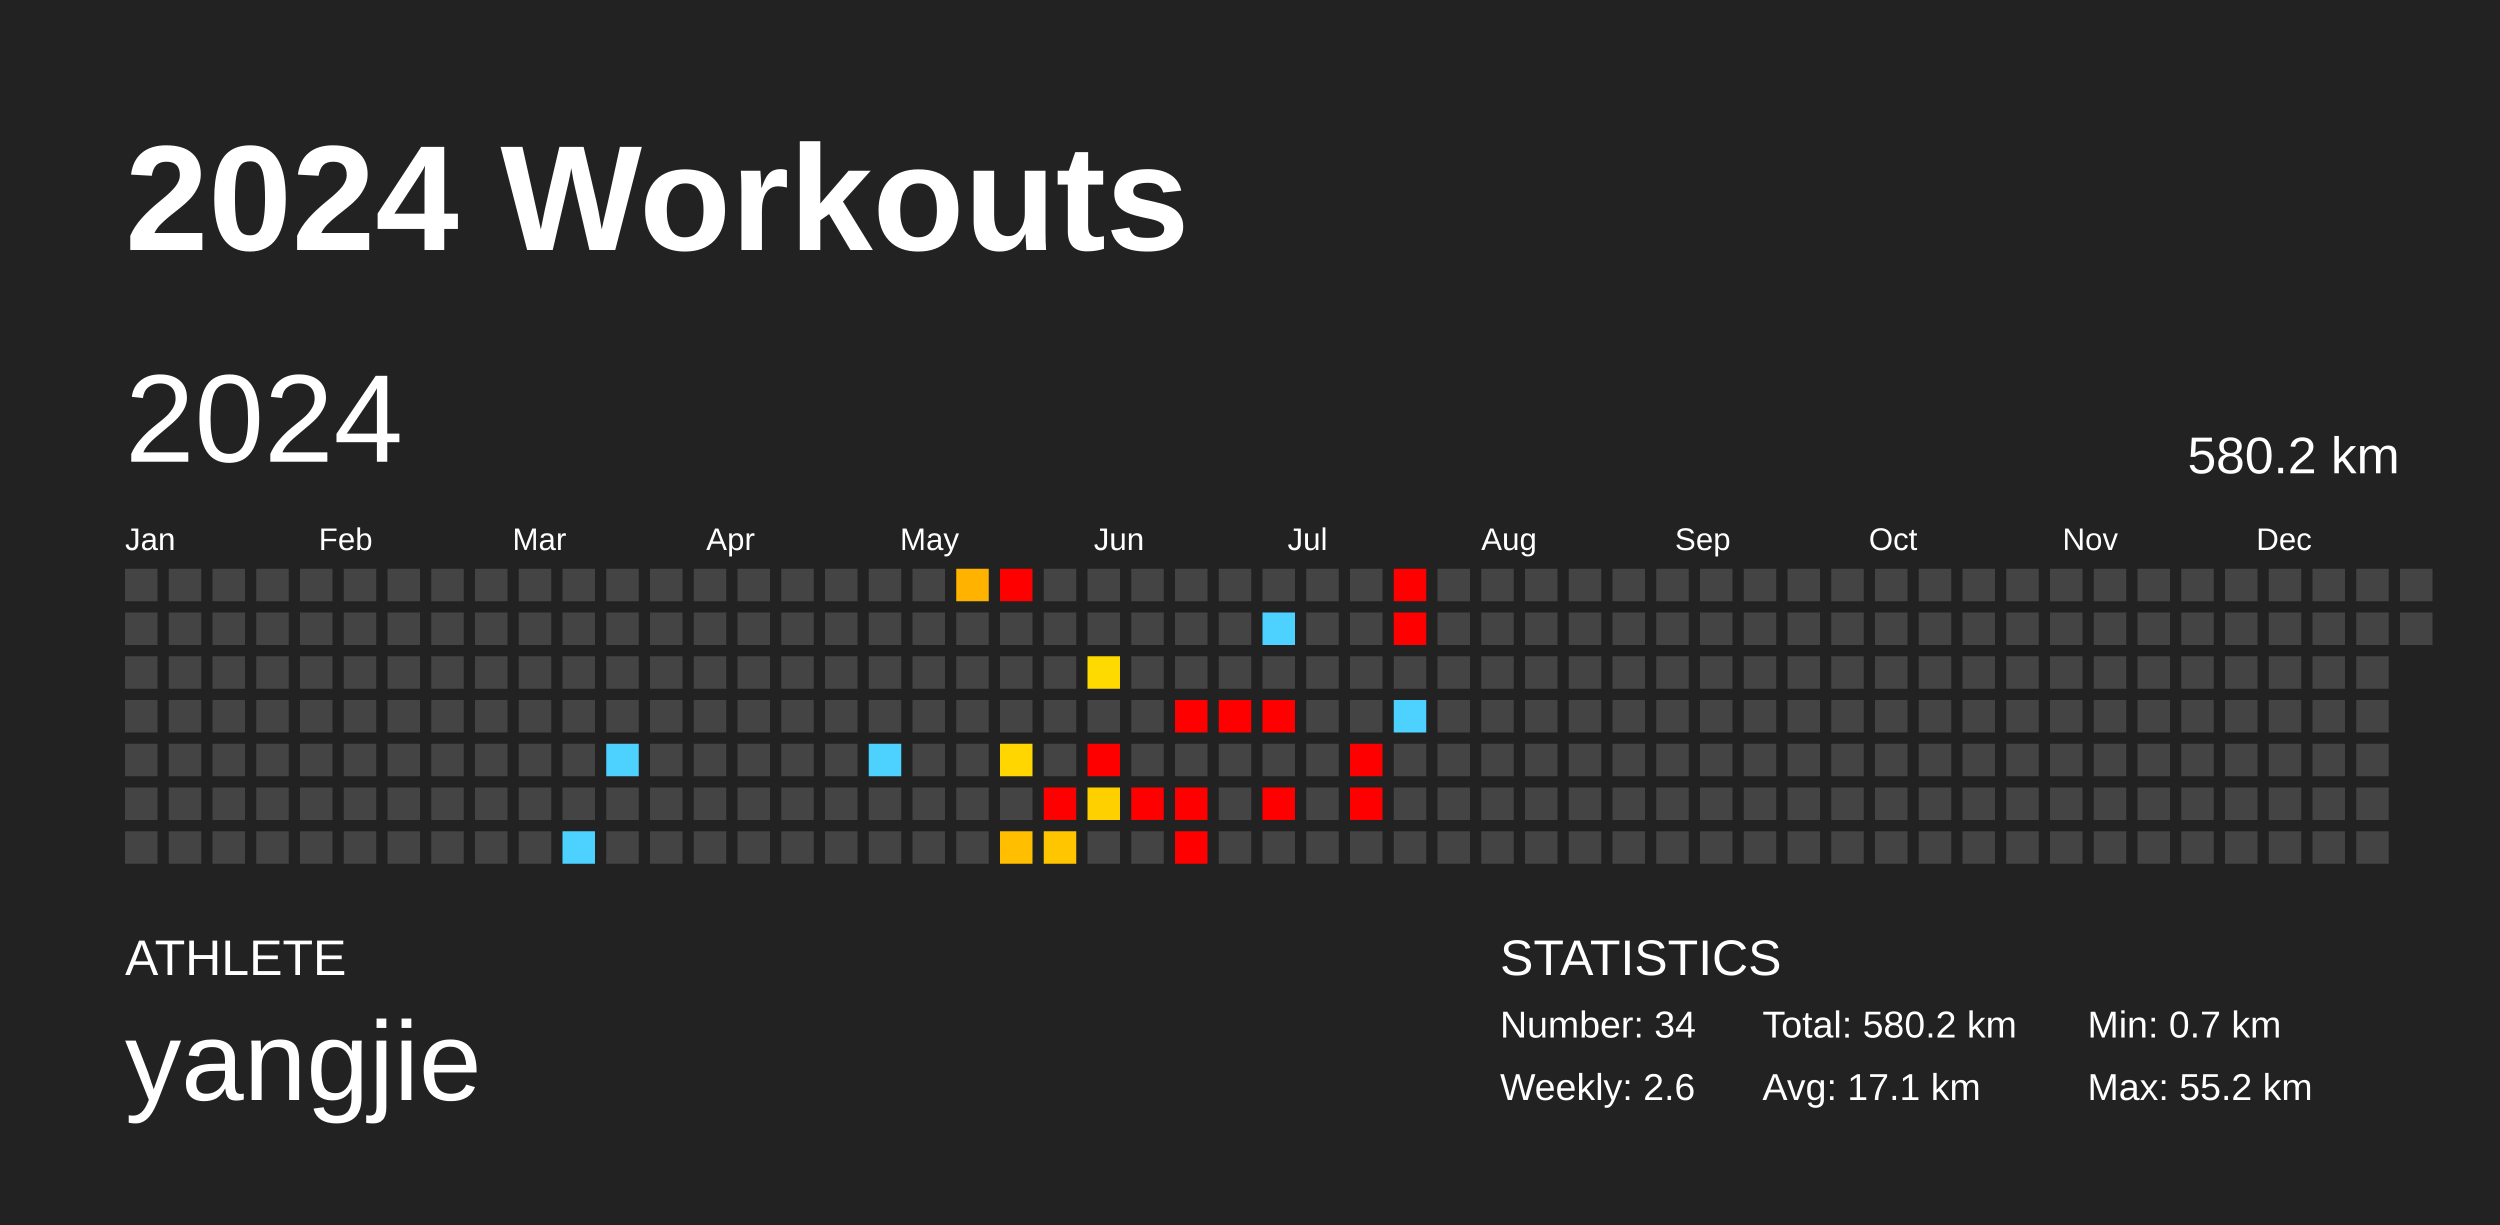
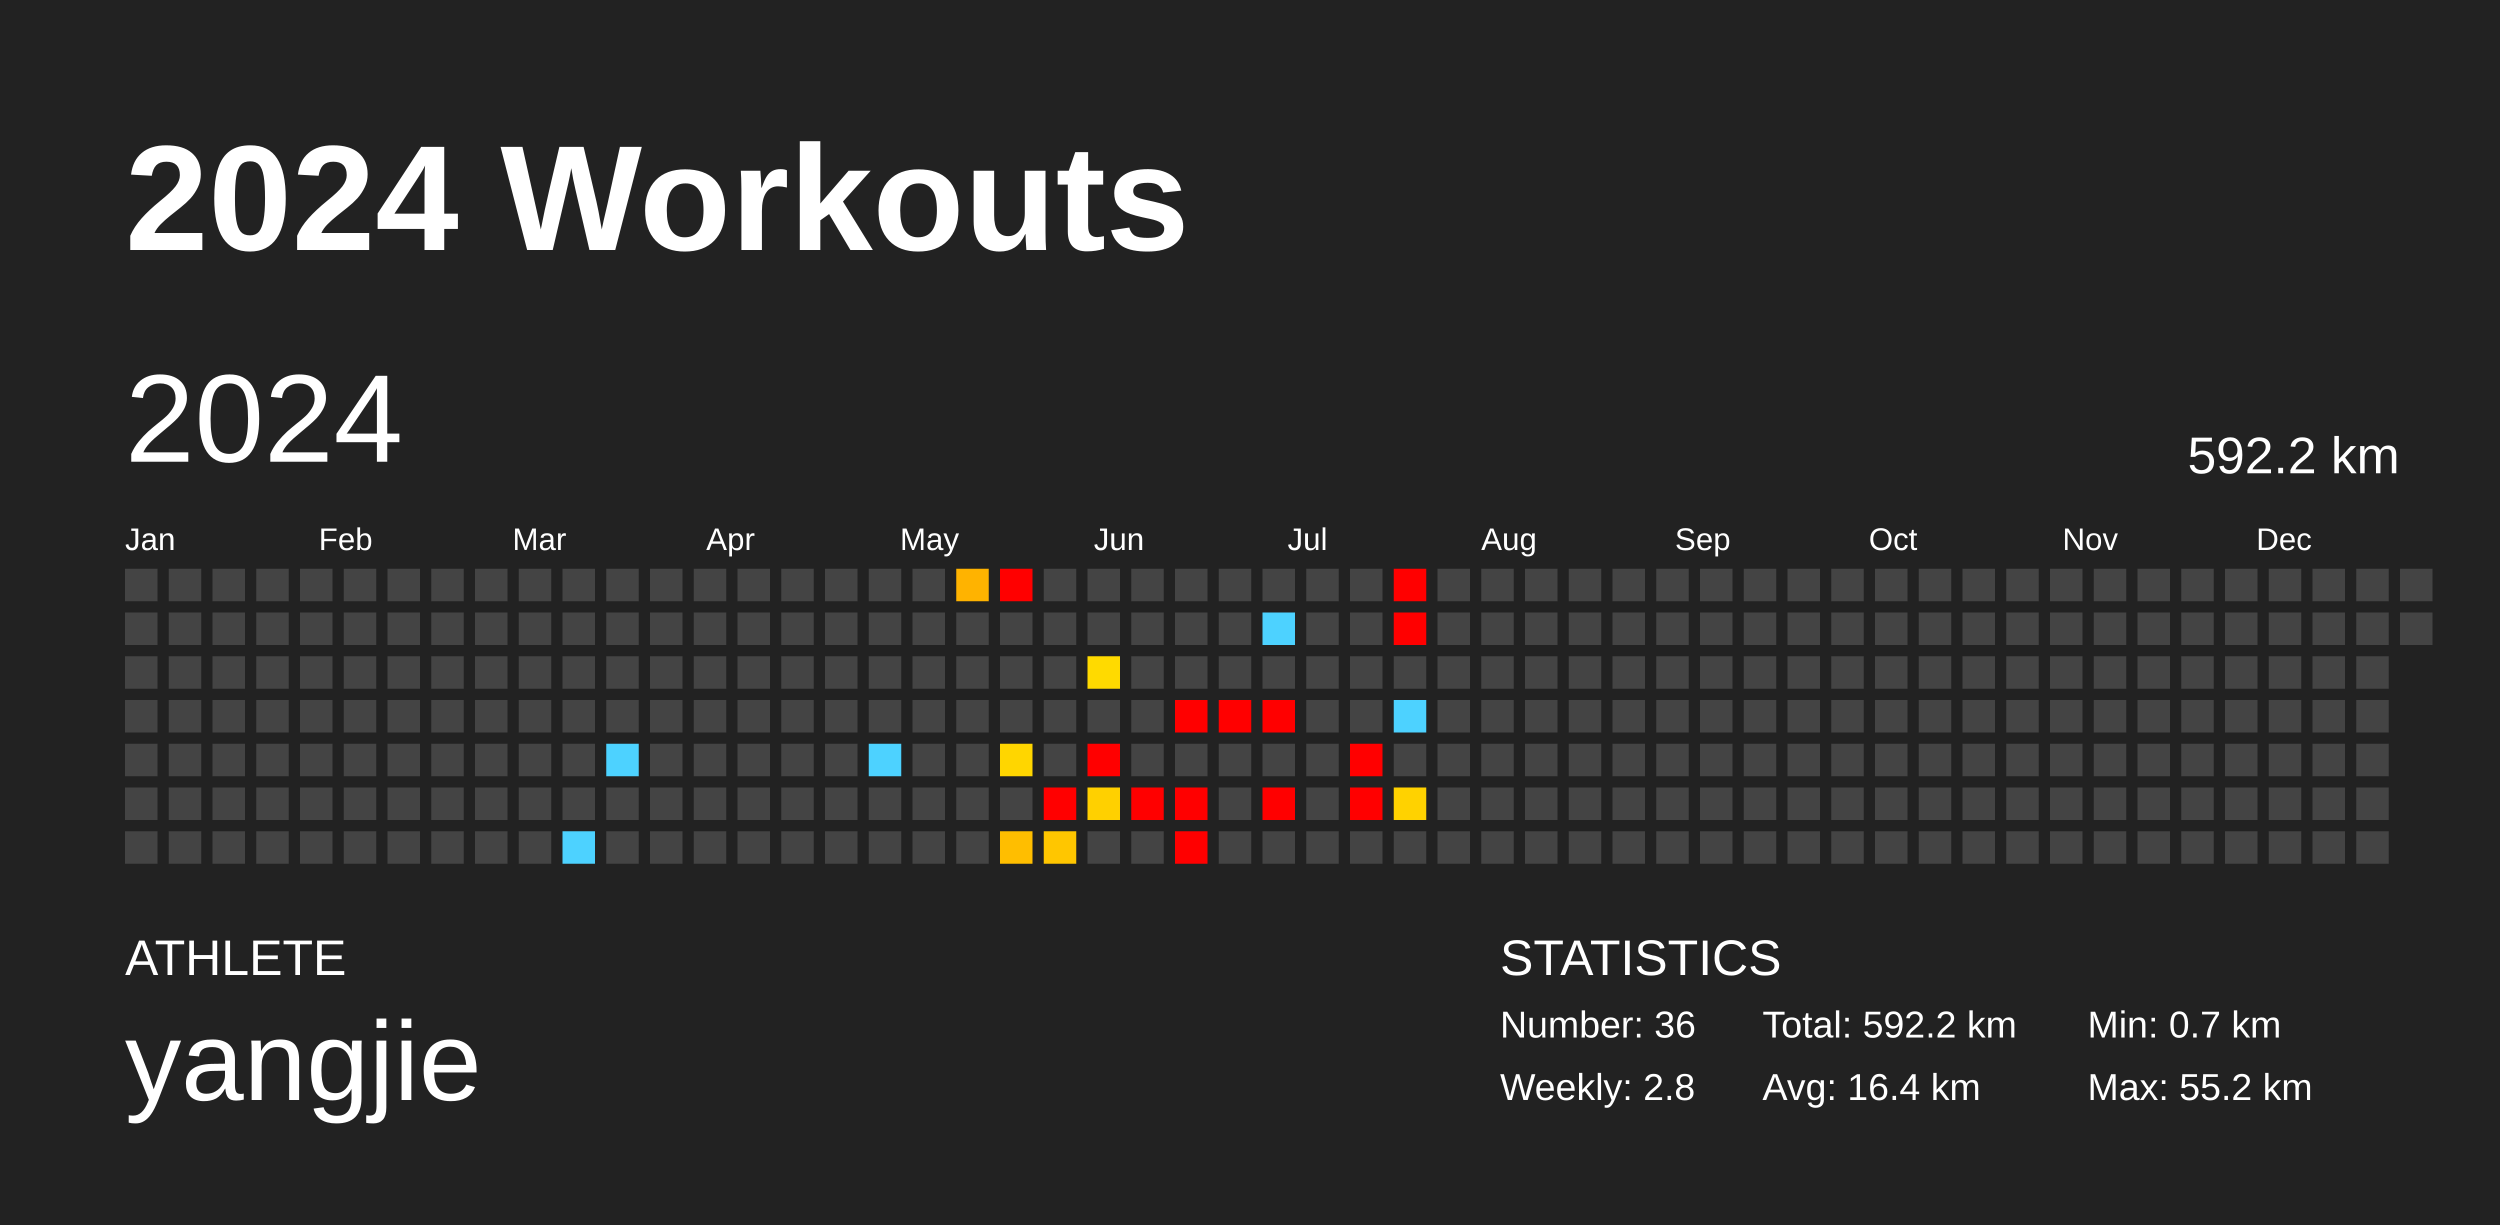
<svg xmlns="http://www.w3.org/2000/svg" baseProfile="full" height="98mm" version="1.1" viewBox="0,0,200,98" width="200mm">
  <defs />
  <rect fill="#222222" height="98" width="200" x="0" y="0" />
  <text fill="#FFFFFF" style="font-size:12px; font-family:Arial; font-weight:bold;" x="10" y="20">2024 Workouts</text>
  <text fill="#FFFFFF" style="font-size:4px; font-family:Arial" x="10" y="78">ATHLETE</text>
  <text fill="#FFFFFF" style="font-size:9px; font-family:Arial" x="10" y="88">yangjie</text>
  <text fill="#FFFFFF" style="font-size:4px; font-family:Arial" x="120" y="78">STATISTICS</text>
-   <text fill="#FFFFFF" style="font-size:3px; font-family:Arial" x="120" y="83">Number: 34</text>
-   <text fill="#FFFFFF" style="font-size:3px; font-family:Arial" x="120" y="88">Weekly: 2.6</text>
-   <text fill="#FFFFFF" style="font-size:3px; font-family:Arial" x="141" y="83">Total: 580.2 km</text>
-   <text fill="#FFFFFF" style="font-size:3px; font-family:Arial" x="141" y="88">Avg: 17.1 km</text>
+   <text fill="#FFFFFF" style="font-size:3px; font-family:Arial" x="120" y="83">Number: 36</text>
+   <text fill="#FFFFFF" style="font-size:3px; font-family:Arial" x="120" y="88">Weekly: 2.8</text>
+   <text fill="#FFFFFF" style="font-size:3px; font-family:Arial" x="141" y="83">Total: 592.2 km</text>
+   <text fill="#FFFFFF" style="font-size:3px; font-family:Arial" x="141" y="88">Avg: 16.4 km</text>
  <text fill="#FFFFFF" style="font-size:3px; font-family:Arial" x="167" y="83">Min: 0.7 km</text>
  <text fill="#FFFFFF" style="font-size:3px; font-family:Arial" x="167" y="88">Max: 55.2 km</text>
  <text dominant-baseline="hanging" fill="#FFFFFF" style="font-size:10.0px; font-family:Arial;" x="10" y="30">2024</text>
-   <text dominant-baseline="hanging" fill="#FFFFFF" style="font-size:4.125px; font-family:Arial;" x="175" y="35">580.2 km</text>
+   <text dominant-baseline="hanging" fill="#FFFFFF" style="font-size:4.125px; font-family:Arial;" x="175" y="35">592.2 km</text>
  <text fill="#FFFFFF" style="font-size:2.5px; font-family:Arial" x="10.0" y="44">Jan</text>
  <text fill="#FFFFFF" style="font-size:2.5px; font-family:Arial" x="25.5" y="44">Feb</text>
  <text fill="#FFFFFF" style="font-size:2.5px; font-family:Arial" x="41.0" y="44">Mar</text>
  <text fill="#FFFFFF" style="font-size:2.5px; font-family:Arial" x="56.5" y="44">Apr</text>
  <text fill="#FFFFFF" style="font-size:2.5px; font-family:Arial" x="72.0" y="44">May</text>
  <text fill="#FFFFFF" style="font-size:2.5px; font-family:Arial" x="87.5" y="44">Jun</text>
  <text fill="#FFFFFF" style="font-size:2.5px; font-family:Arial" x="103.0" y="44">Jul</text>
  <text fill="#FFFFFF" style="font-size:2.5px; font-family:Arial" x="118.5" y="44">Aug</text>
  <text fill="#FFFFFF" style="font-size:2.5px; font-family:Arial" x="134.0" y="44">Sep</text>
  <text fill="#FFFFFF" style="font-size:2.5px; font-family:Arial" x="149.5" y="44">Oct</text>
  <text fill="#FFFFFF" style="font-size:2.5px; font-family:Arial" x="165.0" y="44">Nov</text>
  <text fill="#FFFFFF" style="font-size:2.5px; font-family:Arial" x="180.5" y="44">Dec</text>
  <rect fill="#444444" height="2.6" width="2.6" x="10.0" y="45.5" />
  <rect fill="#444444" height="2.6" width="2.6" x="10.0" y="49.0" />
  <rect fill="#444444" height="2.6" width="2.6" x="10.0" y="52.5" />
  <rect fill="#444444" height="2.6" width="2.6" x="10.0" y="56.0" />
  <rect fill="#444444" height="2.6" width="2.6" x="10.0" y="59.5" />
  <rect fill="#444444" height="2.6" width="2.6" x="10.0" y="63.0" />
  <rect fill="#444444" height="2.6" width="2.6" x="10.0" y="66.5" />
  <rect fill="#444444" height="2.6" width="2.6" x="13.5" y="45.5" />
  <rect fill="#444444" height="2.6" width="2.6" x="13.5" y="49.0" />
  <rect fill="#444444" height="2.6" width="2.6" x="13.5" y="52.5" />
  <rect fill="#444444" height="2.6" width="2.6" x="13.5" y="56.0" />
  <rect fill="#444444" height="2.6" width="2.6" x="13.5" y="59.5" />
  <rect fill="#444444" height="2.6" width="2.6" x="13.5" y="63.0" />
  <rect fill="#444444" height="2.6" width="2.6" x="13.5" y="66.5" />
  <rect fill="#444444" height="2.6" width="2.6" x="17.0" y="45.5" />
  <rect fill="#444444" height="2.6" width="2.6" x="17.0" y="49.0" />
  <rect fill="#444444" height="2.6" width="2.6" x="17.0" y="52.5" />
  <rect fill="#444444" height="2.6" width="2.6" x="17.0" y="56.0" />
  <rect fill="#444444" height="2.6" width="2.6" x="17.0" y="59.5" />
  <rect fill="#444444" height="2.6" width="2.6" x="17.0" y="63.0" />
  <rect fill="#444444" height="2.6" width="2.6" x="17.0" y="66.5" />
  <rect fill="#444444" height="2.6" width="2.6" x="20.5" y="45.5" />
  <rect fill="#444444" height="2.6" width="2.6" x="20.5" y="49.0" />
  <rect fill="#444444" height="2.6" width="2.6" x="20.5" y="52.5" />
  <rect fill="#444444" height="2.6" width="2.6" x="20.5" y="56.0" />
  <rect fill="#444444" height="2.6" width="2.6" x="20.5" y="59.5" />
  <rect fill="#444444" height="2.6" width="2.6" x="20.5" y="63.0" />
  <rect fill="#444444" height="2.6" width="2.6" x="20.5" y="66.5" />
  <rect fill="#444444" height="2.6" width="2.6" x="24.0" y="45.5" />
  <rect fill="#444444" height="2.6" width="2.6" x="24.0" y="49.0" />
  <rect fill="#444444" height="2.6" width="2.6" x="24.0" y="52.5" />
  <rect fill="#444444" height="2.6" width="2.6" x="24.0" y="56.0" />
  <rect fill="#444444" height="2.6" width="2.6" x="24.0" y="59.5" />
  <rect fill="#444444" height="2.6" width="2.6" x="24.0" y="63.0" />
  <rect fill="#444444" height="2.6" width="2.6" x="24.0" y="66.5" />
  <rect fill="#444444" height="2.6" width="2.6" x="27.5" y="45.5" />
  <rect fill="#444444" height="2.6" width="2.6" x="27.5" y="49.0" />
  <rect fill="#444444" height="2.6" width="2.6" x="27.5" y="52.5" />
  <rect fill="#444444" height="2.6" width="2.6" x="27.5" y="56.0" />
  <rect fill="#444444" height="2.6" width="2.6" x="27.5" y="59.5" />
  <rect fill="#444444" height="2.6" width="2.6" x="27.5" y="63.0" />
  <rect fill="#444444" height="2.6" width="2.6" x="27.5" y="66.5" />
  <rect fill="#444444" height="2.6" width="2.6" x="31.0" y="45.5" />
  <rect fill="#444444" height="2.6" width="2.6" x="31.0" y="49.0" />
  <rect fill="#444444" height="2.6" width="2.6" x="31.0" y="52.5" />
  <rect fill="#444444" height="2.6" width="2.6" x="31.0" y="56.0" />
  <rect fill="#444444" height="2.6" width="2.6" x="31.0" y="59.5" />
  <rect fill="#444444" height="2.6" width="2.6" x="31.0" y="63.0" />
  <rect fill="#444444" height="2.6" width="2.6" x="31.0" y="66.5" />
  <rect fill="#444444" height="2.6" width="2.6" x="34.5" y="45.5" />
  <rect fill="#444444" height="2.6" width="2.6" x="34.5" y="49.0" />
  <rect fill="#444444" height="2.6" width="2.6" x="34.5" y="52.5" />
  <rect fill="#444444" height="2.6" width="2.6" x="34.5" y="56.0" />
  <rect fill="#444444" height="2.6" width="2.6" x="34.5" y="59.5" />
  <rect fill="#444444" height="2.6" width="2.6" x="34.5" y="63.0" />
  <rect fill="#444444" height="2.6" width="2.6" x="34.5" y="66.5" />
  <rect fill="#444444" height="2.6" width="2.6" x="38.0" y="45.5" />
  <rect fill="#444444" height="2.6" width="2.6" x="38.0" y="49.0" />
  <rect fill="#444444" height="2.6" width="2.6" x="38.0" y="52.5" />
  <rect fill="#444444" height="2.6" width="2.6" x="38.0" y="56.0" />
  <rect fill="#444444" height="2.6" width="2.6" x="38.0" y="59.5" />
  <rect fill="#444444" height="2.6" width="2.6" x="38.0" y="63.0" />
  <rect fill="#444444" height="2.6" width="2.6" x="38.0" y="66.5" />
  <rect fill="#444444" height="2.6" width="2.6" x="41.5" y="45.5" />
  <rect fill="#444444" height="2.6" width="2.6" x="41.5" y="49.0" />
  <rect fill="#444444" height="2.6" width="2.6" x="41.5" y="52.5" />
  <rect fill="#444444" height="2.6" width="2.6" x="41.5" y="56.0" />
  <rect fill="#444444" height="2.6" width="2.6" x="41.5" y="59.5" />
  <rect fill="#444444" height="2.6" width="2.6" x="41.5" y="63.0" />
  <rect fill="#444444" height="2.6" width="2.6" x="41.5" y="66.5" />
  <rect fill="#444444" height="2.6" width="2.6" x="45.0" y="45.5" />
  <rect fill="#444444" height="2.6" width="2.6" x="45.0" y="49.0" />
  <rect fill="#444444" height="2.6" width="2.6" x="45.0" y="52.5" />
  <rect fill="#444444" height="2.6" width="2.6" x="45.0" y="56.0" />
  <rect fill="#444444" height="2.6" width="2.6" x="45.0" y="59.5" />
  <rect fill="#444444" height="2.6" width="2.6" x="45.0" y="63.0" />
  <rect fill="#4dd2ff" height="2.6" width="2.6" x="45.0" y="66.5" />
  <rect fill="#444444" height="2.6" width="2.6" x="48.5" y="45.5" />
  <rect fill="#444444" height="2.6" width="2.6" x="48.5" y="49.0" />
  <rect fill="#444444" height="2.6" width="2.6" x="48.5" y="52.5" />
  <rect fill="#444444" height="2.6" width="2.6" x="48.5" y="56.0" />
  <rect fill="#4dd2ff" height="2.6" width="2.6" x="48.5" y="59.5" />
  <rect fill="#444444" height="2.6" width="2.6" x="48.5" y="63.0" />
  <rect fill="#444444" height="2.6" width="2.6" x="48.5" y="66.5" />
  <rect fill="#444444" height="2.6" width="2.6" x="52.0" y="45.5" />
  <rect fill="#444444" height="2.6" width="2.6" x="52.0" y="49.0" />
  <rect fill="#444444" height="2.6" width="2.6" x="52.0" y="52.5" />
  <rect fill="#444444" height="2.6" width="2.6" x="52.0" y="56.0" />
  <rect fill="#444444" height="2.6" width="2.6" x="52.0" y="59.5" />
  <rect fill="#444444" height="2.6" width="2.6" x="52.0" y="63.0" />
  <rect fill="#444444" height="2.6" width="2.6" x="52.0" y="66.5" />
  <rect fill="#444444" height="2.6" width="2.6" x="55.5" y="45.5" />
  <rect fill="#444444" height="2.6" width="2.6" x="55.5" y="49.0" />
  <rect fill="#444444" height="2.6" width="2.6" x="55.5" y="52.5" />
  <rect fill="#444444" height="2.6" width="2.6" x="55.5" y="56.0" />
  <rect fill="#444444" height="2.6" width="2.6" x="55.5" y="59.5" />
  <rect fill="#444444" height="2.6" width="2.6" x="55.5" y="63.0" />
  <rect fill="#444444" height="2.6" width="2.6" x="55.5" y="66.5" />
  <rect fill="#444444" height="2.6" width="2.6" x="59.0" y="45.5" />
  <rect fill="#444444" height="2.6" width="2.6" x="59.0" y="49.0" />
  <rect fill="#444444" height="2.6" width="2.6" x="59.0" y="52.5" />
  <rect fill="#444444" height="2.6" width="2.6" x="59.0" y="56.0" />
  <rect fill="#444444" height="2.6" width="2.6" x="59.0" y="59.5" />
  <rect fill="#444444" height="2.6" width="2.6" x="59.0" y="63.0" />
  <rect fill="#444444" height="2.6" width="2.6" x="59.0" y="66.5" />
  <rect fill="#444444" height="2.6" width="2.6" x="62.5" y="45.5" />
  <rect fill="#444444" height="2.6" width="2.6" x="62.5" y="49.0" />
  <rect fill="#444444" height="2.6" width="2.6" x="62.5" y="52.5" />
  <rect fill="#444444" height="2.6" width="2.6" x="62.5" y="56.0" />
  <rect fill="#444444" height="2.6" width="2.6" x="62.5" y="59.5" />
  <rect fill="#444444" height="2.6" width="2.6" x="62.5" y="63.0" />
  <rect fill="#444444" height="2.6" width="2.6" x="62.5" y="66.5" />
  <rect fill="#444444" height="2.6" width="2.6" x="66.0" y="45.5" />
  <rect fill="#444444" height="2.6" width="2.6" x="66.0" y="49.0" />
  <rect fill="#444444" height="2.6" width="2.6" x="66.0" y="52.5" />
  <rect fill="#444444" height="2.6" width="2.6" x="66.0" y="56.0" />
  <rect fill="#444444" height="2.6" width="2.6" x="66.0" y="59.5" />
  <rect fill="#444444" height="2.6" width="2.6" x="66.0" y="63.0" />
  <rect fill="#444444" height="2.6" width="2.6" x="66.0" y="66.5" />
  <rect fill="#444444" height="2.6" width="2.6" x="69.5" y="45.5" />
  <rect fill="#444444" height="2.6" width="2.6" x="69.5" y="49.0" />
  <rect fill="#444444" height="2.6" width="2.6" x="69.5" y="52.5" />
  <rect fill="#444444" height="2.6" width="2.6" x="69.5" y="56.0" />
  <rect fill="#4dd2ff" height="2.6" width="2.6" x="69.5" y="59.5" />
  <rect fill="#444444" height="2.6" width="2.6" x="69.5" y="63.0" />
  <rect fill="#444444" height="2.6" width="2.6" x="69.5" y="66.5" />
  <rect fill="#444444" height="2.6" width="2.6" x="73.0" y="45.5" />
  <rect fill="#444444" height="2.6" width="2.6" x="73.0" y="49.0" />
  <rect fill="#444444" height="2.6" width="2.6" x="73.0" y="52.5" />
  <rect fill="#444444" height="2.6" width="2.6" x="73.0" y="56.0" />
  <rect fill="#444444" height="2.6" width="2.6" x="73.0" y="59.5" />
  <rect fill="#444444" height="2.6" width="2.6" x="73.0" y="63.0" />
  <rect fill="#444444" height="2.6" width="2.6" x="73.0" y="66.5" />
  <rect fill="#ffb300" height="2.6" width="2.6" x="76.5" y="45.5" />
  <rect fill="#444444" height="2.6" width="2.6" x="76.5" y="49.0" />
  <rect fill="#444444" height="2.6" width="2.6" x="76.5" y="52.5" />
  <rect fill="#444444" height="2.6" width="2.6" x="76.5" y="56.0" />
  <rect fill="#444444" height="2.6" width="2.6" x="76.5" y="59.5" />
  <rect fill="#444444" height="2.6" width="2.6" x="76.5" y="63.0" />
  <rect fill="#444444" height="2.6" width="2.6" x="76.5" y="66.5" />
  <rect fill="red" height="2.6" width="2.6" x="80.0" y="45.5" />
  <rect fill="#444444" height="2.6" width="2.6" x="80.0" y="49.0" />
  <rect fill="#444444" height="2.6" width="2.6" x="80.0" y="52.5" />
  <rect fill="#444444" height="2.6" width="2.6" x="80.0" y="56.0" />
  <rect fill="#ffd600" height="2.6" width="2.6" x="80.0" y="59.5" />
  <rect fill="#444444" height="2.6" width="2.6" x="80.0" y="63.0" />
  <rect fill="#ffbe00" height="2.6" width="2.6" x="80.0" y="66.5" />
  <rect fill="#444444" height="2.6" width="2.6" x="83.5" y="45.5" />
  <rect fill="#444444" height="2.6" width="2.6" x="83.5" y="49.0" />
  <rect fill="#444444" height="2.6" width="2.6" x="83.5" y="52.5" />
  <rect fill="#444444" height="2.6" width="2.6" x="83.5" y="56.0" />
  <rect fill="#444444" height="2.6" width="2.6" x="83.5" y="59.5" />
  <rect fill="red" height="2.6" width="2.6" x="83.5" y="63.0" />
  <rect fill="#ffc600" height="2.6" width="2.6" x="83.5" y="66.5" />
  <rect fill="#444444" height="2.6" width="2.6" x="87.0" y="45.5" />
  <rect fill="#444444" height="2.6" width="2.6" x="87.0" y="49.0" />
  <rect fill="#ffda00" height="2.6" width="2.6" x="87.0" y="52.5" />
  <rect fill="#444444" height="2.6" width="2.6" x="87.0" y="56.0" />
  <rect fill="red" height="2.6" width="2.6" x="87.0" y="59.5" />
  <rect fill="#ffd000" height="2.6" width="2.6" x="87.0" y="63.0" />
  <rect fill="#444444" height="2.6" width="2.6" x="87.0" y="66.5" />
  <rect fill="#444444" height="2.6" width="2.6" x="90.5" y="45.5" />
  <rect fill="#444444" height="2.6" width="2.6" x="90.5" y="49.0" />
  <rect fill="#444444" height="2.6" width="2.6" x="90.5" y="52.5" />
  <rect fill="#444444" height="2.6" width="2.6" x="90.5" y="56.0" />
  <rect fill="#444444" height="2.6" width="2.6" x="90.5" y="59.5" />
  <rect fill="red" height="2.6" width="2.6" x="90.5" y="63.0" />
  <rect fill="#444444" height="2.6" width="2.6" x="90.5" y="66.5" />
  <rect fill="#444444" height="2.6" width="2.6" x="94.0" y="45.5" />
  <rect fill="#444444" height="2.6" width="2.6" x="94.0" y="49.0" />
  <rect fill="#444444" height="2.6" width="2.6" x="94.0" y="52.5" />
  <rect fill="red" height="2.6" width="2.6" x="94.0" y="56.0" />
  <rect fill="#444444" height="2.6" width="2.6" x="94.0" y="59.5" />
  <rect fill="red" height="2.6" width="2.6" x="94.0" y="63.0" />
  <rect fill="red" height="2.6" width="2.6" x="94.0" y="66.5" />
  <rect fill="#444444" height="2.6" width="2.6" x="97.5" y="45.5" />
  <rect fill="#444444" height="2.6" width="2.6" x="97.5" y="49.0" />
  <rect fill="#444444" height="2.6" width="2.6" x="97.5" y="52.5" />
  <rect fill="red" height="2.6" width="2.6" x="97.5" y="56.0" />
  <rect fill="#444444" height="2.6" width="2.6" x="97.5" y="59.5" />
  <rect fill="#444444" height="2.6" width="2.6" x="97.5" y="63.0" />
  <rect fill="#444444" height="2.6" width="2.6" x="97.5" y="66.5" />
  <rect fill="#444444" height="2.6" width="2.6" x="101.0" y="45.5" />
  <rect fill="#4dd2ff" height="2.6" width="2.6" x="101.0" y="49.0" />
  <rect fill="#444444" height="2.6" width="2.6" x="101.0" y="52.5" />
  <rect fill="red" height="2.6" width="2.6" x="101.0" y="56.0" />
  <rect fill="#444444" height="2.6" width="2.6" x="101.0" y="59.5" />
  <rect fill="red" height="2.6" width="2.6" x="101.0" y="63.0" />
  <rect fill="#444444" height="2.6" width="2.6" x="101.0" y="66.5" />
  <rect fill="#444444" height="2.6" width="2.6" x="104.5" y="45.5" />
  <rect fill="#444444" height="2.6" width="2.6" x="104.5" y="49.0" />
  <rect fill="#444444" height="2.6" width="2.6" x="104.5" y="52.5" />
  <rect fill="#444444" height="2.6" width="2.6" x="104.5" y="56.0" />
  <rect fill="#444444" height="2.6" width="2.6" x="104.5" y="59.5" />
  <rect fill="#444444" height="2.6" width="2.6" x="104.5" y="63.0" />
  <rect fill="#444444" height="2.6" width="2.6" x="104.5" y="66.5" />
  <rect fill="#444444" height="2.6" width="2.6" x="108.0" y="45.5" />
  <rect fill="#444444" height="2.6" width="2.6" x="108.0" y="49.0" />
  <rect fill="#444444" height="2.6" width="2.6" x="108.0" y="52.5" />
  <rect fill="#444444" height="2.6" width="2.6" x="108.0" y="56.0" />
  <rect fill="red" height="2.6" width="2.6" x="108.0" y="59.5" />
  <rect fill="red" height="2.6" width="2.6" x="108.0" y="63.0" />
  <rect fill="#444444" height="2.6" width="2.6" x="108.0" y="66.5" />
  <rect fill="red" height="2.6" width="2.6" x="111.5" y="45.5" />
  <rect fill="red" height="2.6" width="2.6" x="111.5" y="49.0" />
  <rect fill="#444444" height="2.6" width="2.6" x="111.5" y="52.5" />
  <rect fill="#4dd2ff" height="2.6" width="2.6" x="111.5" y="56.0" />
  <rect fill="#444444" height="2.6" width="2.6" x="111.5" y="59.5" />
-   <rect fill="#444444" height="2.6" width="2.6" x="111.5" y="63.0" />
+   <rect fill="#ffd200" height="2.6" width="2.6" x="111.5" y="63.0" />
  <rect fill="#444444" height="2.6" width="2.6" x="111.5" y="66.5" />
  <rect fill="#444444" height="2.6" width="2.6" x="115.0" y="45.5" />
  <rect fill="#444444" height="2.6" width="2.6" x="115.0" y="49.0" />
  <rect fill="#444444" height="2.6" width="2.6" x="115.0" y="52.5" />
  <rect fill="#444444" height="2.6" width="2.6" x="115.0" y="56.0" />
  <rect fill="#444444" height="2.6" width="2.6" x="115.0" y="59.5" />
  <rect fill="#444444" height="2.6" width="2.6" x="115.0" y="63.0" />
  <rect fill="#444444" height="2.6" width="2.6" x="115.0" y="66.5" />
  <rect fill="#444444" height="2.6" width="2.6" x="118.5" y="45.5" />
  <rect fill="#444444" height="2.6" width="2.6" x="118.5" y="49.0" />
  <rect fill="#444444" height="2.6" width="2.6" x="118.5" y="52.5" />
  <rect fill="#444444" height="2.6" width="2.6" x="118.5" y="56.0" />
  <rect fill="#444444" height="2.6" width="2.6" x="118.5" y="59.5" />
  <rect fill="#444444" height="2.6" width="2.6" x="118.5" y="63.0" />
  <rect fill="#444444" height="2.6" width="2.6" x="118.5" y="66.5" />
  <rect fill="#444444" height="2.6" width="2.6" x="122.0" y="45.5" />
  <rect fill="#444444" height="2.6" width="2.6" x="122.0" y="49.0" />
  <rect fill="#444444" height="2.6" width="2.6" x="122.0" y="52.5" />
  <rect fill="#444444" height="2.6" width="2.6" x="122.0" y="56.0" />
  <rect fill="#444444" height="2.6" width="2.6" x="122.0" y="59.5" />
  <rect fill="#444444" height="2.6" width="2.6" x="122.0" y="63.0" />
  <rect fill="#444444" height="2.6" width="2.6" x="122.0" y="66.5" />
  <rect fill="#444444" height="2.6" width="2.6" x="125.5" y="45.5" />
  <rect fill="#444444" height="2.6" width="2.6" x="125.5" y="49.0" />
  <rect fill="#444444" height="2.6" width="2.6" x="125.5" y="52.5" />
  <rect fill="#444444" height="2.6" width="2.6" x="125.5" y="56.0" />
  <rect fill="#444444" height="2.6" width="2.6" x="125.5" y="59.5" />
  <rect fill="#444444" height="2.6" width="2.6" x="125.5" y="63.0" />
  <rect fill="#444444" height="2.6" width="2.6" x="125.5" y="66.5" />
  <rect fill="#444444" height="2.6" width="2.6" x="129.0" y="45.5" />
  <rect fill="#444444" height="2.6" width="2.6" x="129.0" y="49.0" />
  <rect fill="#444444" height="2.6" width="2.6" x="129.0" y="52.5" />
  <rect fill="#444444" height="2.6" width="2.6" x="129.0" y="56.0" />
  <rect fill="#444444" height="2.6" width="2.6" x="129.0" y="59.5" />
  <rect fill="#444444" height="2.6" width="2.6" x="129.0" y="63.0" />
  <rect fill="#444444" height="2.6" width="2.6" x="129.0" y="66.5" />
  <rect fill="#444444" height="2.6" width="2.6" x="132.5" y="45.5" />
  <rect fill="#444444" height="2.6" width="2.6" x="132.5" y="49.0" />
  <rect fill="#444444" height="2.6" width="2.6" x="132.5" y="52.5" />
  <rect fill="#444444" height="2.6" width="2.6" x="132.5" y="56.0" />
  <rect fill="#444444" height="2.6" width="2.6" x="132.5" y="59.5" />
  <rect fill="#444444" height="2.6" width="2.6" x="132.5" y="63.0" />
  <rect fill="#444444" height="2.6" width="2.6" x="132.5" y="66.5" />
  <rect fill="#444444" height="2.6" width="2.6" x="136.0" y="45.5" />
  <rect fill="#444444" height="2.6" width="2.6" x="136.0" y="49.0" />
  <rect fill="#444444" height="2.6" width="2.6" x="136.0" y="52.5" />
  <rect fill="#444444" height="2.6" width="2.6" x="136.0" y="56.0" />
  <rect fill="#444444" height="2.6" width="2.6" x="136.0" y="59.5" />
  <rect fill="#444444" height="2.6" width="2.6" x="136.0" y="63.0" />
  <rect fill="#444444" height="2.6" width="2.6" x="136.0" y="66.5" />
  <rect fill="#444444" height="2.6" width="2.6" x="139.5" y="45.5" />
  <rect fill="#444444" height="2.6" width="2.6" x="139.5" y="49.0" />
  <rect fill="#444444" height="2.6" width="2.6" x="139.5" y="52.5" />
  <rect fill="#444444" height="2.6" width="2.6" x="139.5" y="56.0" />
  <rect fill="#444444" height="2.6" width="2.6" x="139.5" y="59.5" />
  <rect fill="#444444" height="2.6" width="2.6" x="139.5" y="63.0" />
  <rect fill="#444444" height="2.6" width="2.6" x="139.5" y="66.5" />
  <rect fill="#444444" height="2.6" width="2.6" x="143.0" y="45.5" />
  <rect fill="#444444" height="2.6" width="2.6" x="143.0" y="49.0" />
  <rect fill="#444444" height="2.6" width="2.6" x="143.0" y="52.5" />
  <rect fill="#444444" height="2.6" width="2.6" x="143.0" y="56.0" />
  <rect fill="#444444" height="2.6" width="2.6" x="143.0" y="59.5" />
  <rect fill="#444444" height="2.6" width="2.6" x="143.0" y="63.0" />
  <rect fill="#444444" height="2.6" width="2.6" x="143.0" y="66.5" />
  <rect fill="#444444" height="2.6" width="2.6" x="146.5" y="45.5" />
  <rect fill="#444444" height="2.6" width="2.6" x="146.5" y="49.0" />
  <rect fill="#444444" height="2.6" width="2.6" x="146.5" y="52.5" />
  <rect fill="#444444" height="2.6" width="2.6" x="146.5" y="56.0" />
  <rect fill="#444444" height="2.6" width="2.6" x="146.5" y="59.5" />
  <rect fill="#444444" height="2.6" width="2.6" x="146.5" y="63.0" />
  <rect fill="#444444" height="2.6" width="2.6" x="146.5" y="66.5" />
  <rect fill="#444444" height="2.6" width="2.6" x="150.0" y="45.5" />
  <rect fill="#444444" height="2.6" width="2.6" x="150.0" y="49.0" />
  <rect fill="#444444" height="2.6" width="2.6" x="150.0" y="52.5" />
  <rect fill="#444444" height="2.6" width="2.6" x="150.0" y="56.0" />
  <rect fill="#444444" height="2.6" width="2.6" x="150.0" y="59.5" />
  <rect fill="#444444" height="2.6" width="2.6" x="150.0" y="63.0" />
  <rect fill="#444444" height="2.6" width="2.6" x="150.0" y="66.5" />
  <rect fill="#444444" height="2.6" width="2.6" x="153.5" y="45.5" />
  <rect fill="#444444" height="2.6" width="2.6" x="153.5" y="49.0" />
  <rect fill="#444444" height="2.6" width="2.6" x="153.5" y="52.5" />
  <rect fill="#444444" height="2.6" width="2.6" x="153.5" y="56.0" />
  <rect fill="#444444" height="2.6" width="2.6" x="153.5" y="59.5" />
  <rect fill="#444444" height="2.6" width="2.6" x="153.5" y="63.0" />
  <rect fill="#444444" height="2.6" width="2.6" x="153.5" y="66.5" />
  <rect fill="#444444" height="2.6" width="2.6" x="157.0" y="45.5" />
  <rect fill="#444444" height="2.6" width="2.6" x="157.0" y="49.0" />
  <rect fill="#444444" height="2.6" width="2.6" x="157.0" y="52.5" />
  <rect fill="#444444" height="2.6" width="2.6" x="157.0" y="56.0" />
  <rect fill="#444444" height="2.6" width="2.6" x="157.0" y="59.5" />
  <rect fill="#444444" height="2.6" width="2.6" x="157.0" y="63.0" />
  <rect fill="#444444" height="2.6" width="2.6" x="157.0" y="66.5" />
  <rect fill="#444444" height="2.6" width="2.6" x="160.5" y="45.5" />
  <rect fill="#444444" height="2.6" width="2.6" x="160.5" y="49.0" />
  <rect fill="#444444" height="2.6" width="2.6" x="160.5" y="52.5" />
  <rect fill="#444444" height="2.6" width="2.6" x="160.5" y="56.0" />
  <rect fill="#444444" height="2.6" width="2.6" x="160.5" y="59.5" />
  <rect fill="#444444" height="2.6" width="2.6" x="160.5" y="63.0" />
  <rect fill="#444444" height="2.6" width="2.6" x="160.5" y="66.5" />
  <rect fill="#444444" height="2.6" width="2.6" x="164.0" y="45.5" />
  <rect fill="#444444" height="2.6" width="2.6" x="164.0" y="49.0" />
  <rect fill="#444444" height="2.6" width="2.6" x="164.0" y="52.5" />
  <rect fill="#444444" height="2.6" width="2.6" x="164.0" y="56.0" />
  <rect fill="#444444" height="2.6" width="2.6" x="164.0" y="59.5" />
  <rect fill="#444444" height="2.6" width="2.6" x="164.0" y="63.0" />
  <rect fill="#444444" height="2.6" width="2.6" x="164.0" y="66.5" />
  <rect fill="#444444" height="2.6" width="2.6" x="167.5" y="45.5" />
  <rect fill="#444444" height="2.6" width="2.6" x="167.5" y="49.0" />
  <rect fill="#444444" height="2.6" width="2.6" x="167.5" y="52.5" />
  <rect fill="#444444" height="2.6" width="2.6" x="167.5" y="56.0" />
  <rect fill="#444444" height="2.6" width="2.6" x="167.5" y="59.5" />
  <rect fill="#444444" height="2.6" width="2.6" x="167.5" y="63.0" />
  <rect fill="#444444" height="2.6" width="2.6" x="167.5" y="66.5" />
  <rect fill="#444444" height="2.6" width="2.6" x="171.0" y="45.5" />
  <rect fill="#444444" height="2.6" width="2.6" x="171.0" y="49.0" />
  <rect fill="#444444" height="2.6" width="2.6" x="171.0" y="52.5" />
  <rect fill="#444444" height="2.6" width="2.6" x="171.0" y="56.0" />
  <rect fill="#444444" height="2.6" width="2.6" x="171.0" y="59.5" />
  <rect fill="#444444" height="2.6" width="2.6" x="171.0" y="63.0" />
  <rect fill="#444444" height="2.6" width="2.6" x="171.0" y="66.5" />
  <rect fill="#444444" height="2.6" width="2.6" x="174.5" y="45.5" />
  <rect fill="#444444" height="2.6" width="2.6" x="174.5" y="49.0" />
  <rect fill="#444444" height="2.6" width="2.6" x="174.5" y="52.5" />
  <rect fill="#444444" height="2.6" width="2.6" x="174.5" y="56.0" />
  <rect fill="#444444" height="2.6" width="2.6" x="174.5" y="59.5" />
  <rect fill="#444444" height="2.6" width="2.6" x="174.5" y="63.0" />
  <rect fill="#444444" height="2.6" width="2.6" x="174.5" y="66.5" />
  <rect fill="#444444" height="2.6" width="2.6" x="178.0" y="45.5" />
  <rect fill="#444444" height="2.6" width="2.6" x="178.0" y="49.0" />
  <rect fill="#444444" height="2.6" width="2.6" x="178.0" y="52.5" />
  <rect fill="#444444" height="2.6" width="2.6" x="178.0" y="56.0" />
  <rect fill="#444444" height="2.6" width="2.6" x="178.0" y="59.5" />
  <rect fill="#444444" height="2.6" width="2.6" x="178.0" y="63.0" />
  <rect fill="#444444" height="2.6" width="2.6" x="178.0" y="66.5" />
  <rect fill="#444444" height="2.6" width="2.6" x="181.5" y="45.5" />
  <rect fill="#444444" height="2.6" width="2.6" x="181.5" y="49.0" />
  <rect fill="#444444" height="2.6" width="2.6" x="181.5" y="52.5" />
  <rect fill="#444444" height="2.6" width="2.6" x="181.5" y="56.0" />
  <rect fill="#444444" height="2.6" width="2.6" x="181.5" y="59.5" />
  <rect fill="#444444" height="2.6" width="2.6" x="181.5" y="63.0" />
  <rect fill="#444444" height="2.6" width="2.6" x="181.5" y="66.5" />
  <rect fill="#444444" height="2.6" width="2.6" x="185.0" y="45.5" />
  <rect fill="#444444" height="2.6" width="2.6" x="185.0" y="49.0" />
  <rect fill="#444444" height="2.6" width="2.6" x="185.0" y="52.5" />
  <rect fill="#444444" height="2.6" width="2.6" x="185.0" y="56.0" />
  <rect fill="#444444" height="2.6" width="2.6" x="185.0" y="59.5" />
  <rect fill="#444444" height="2.6" width="2.6" x="185.0" y="63.0" />
  <rect fill="#444444" height="2.6" width="2.6" x="185.0" y="66.5" />
  <rect fill="#444444" height="2.6" width="2.6" x="188.5" y="45.5" />
  <rect fill="#444444" height="2.6" width="2.6" x="188.5" y="49.0" />
  <rect fill="#444444" height="2.6" width="2.6" x="188.5" y="52.5" />
  <rect fill="#444444" height="2.6" width="2.6" x="188.5" y="56.0" />
  <rect fill="#444444" height="2.6" width="2.6" x="188.5" y="59.5" />
  <rect fill="#444444" height="2.6" width="2.6" x="188.5" y="63.0" />
  <rect fill="#444444" height="2.6" width="2.6" x="188.5" y="66.5" />
  <rect fill="#444444" height="2.6" width="2.6" x="192.0" y="45.5" />
  <rect fill="#444444" height="2.6" width="2.6" x="192.0" y="49.0" />
</svg>
